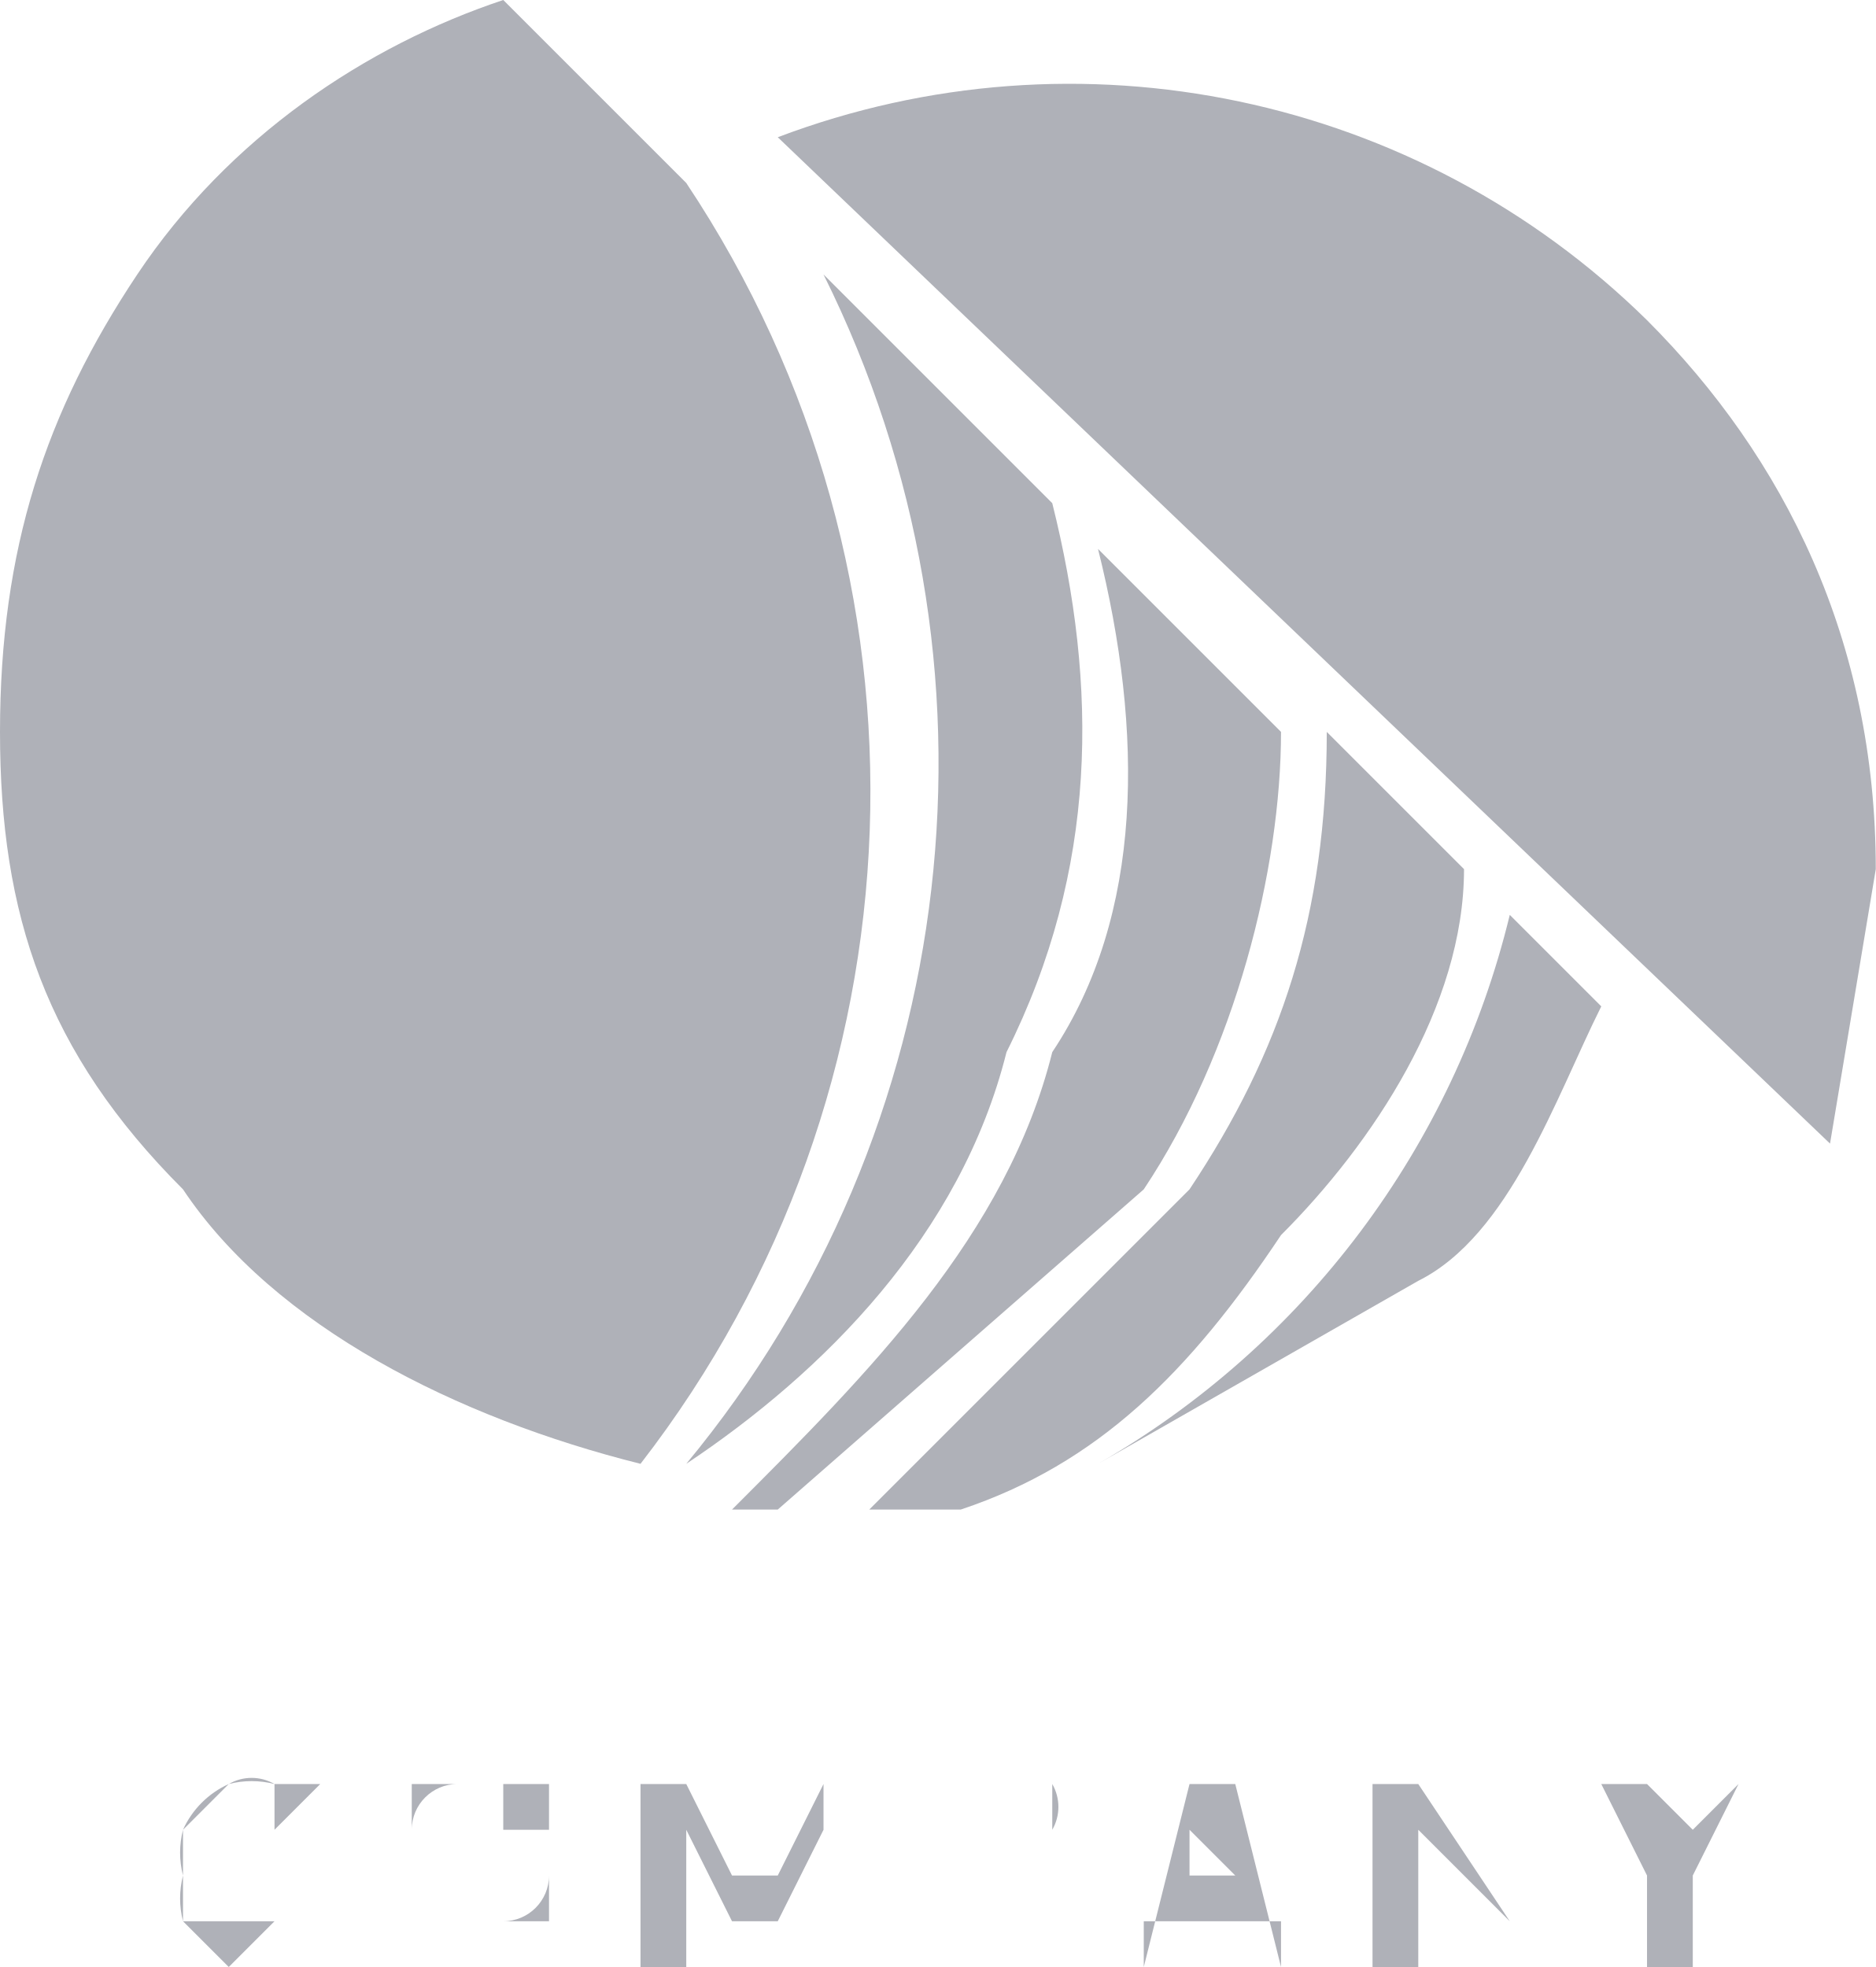
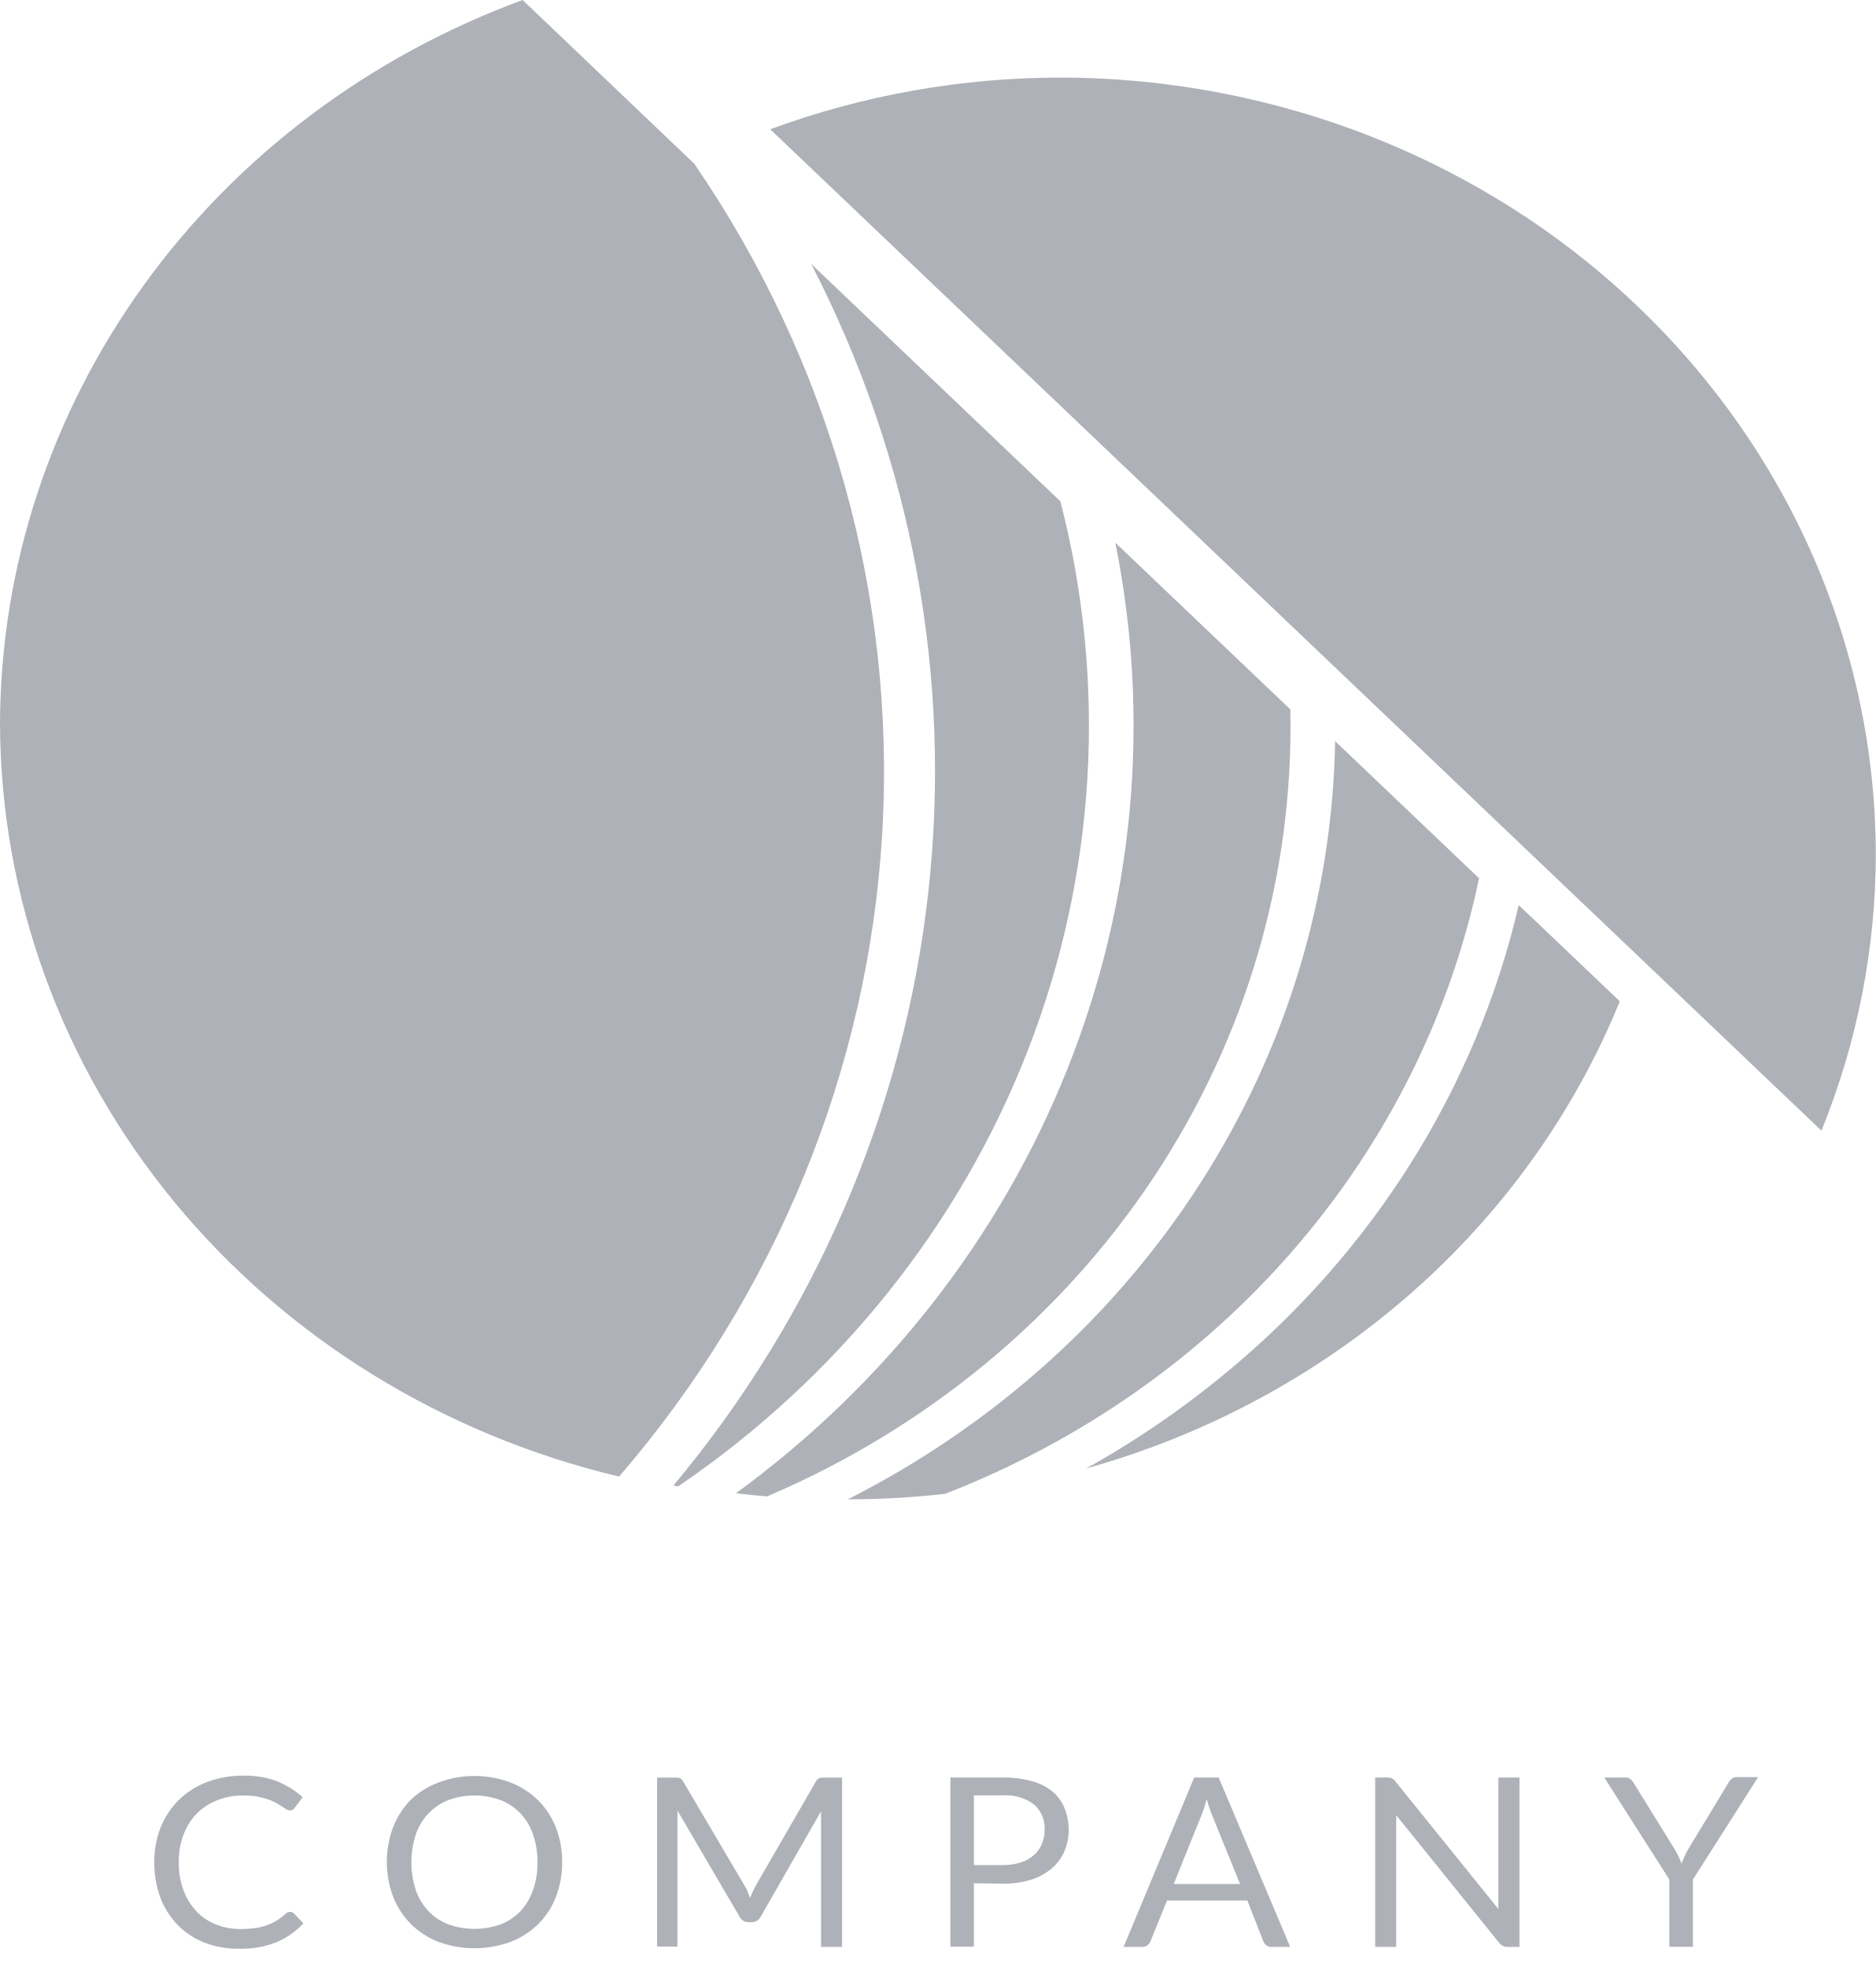
- <svg xmlns="http://www.w3.org/2000/svg" width="41" height="43" fill="none">
-   <path d="M6 42h1-1l-1 1-1-1a2 2 0 010-1 2 2 0 010-1 2 2 0 011-1 2 2 0 011 0h1l-1 1v-1a1 1 0 00-1 0l-1 1v2h2zM12 41v1h-1-2v-2-1h3v2zm0 0v-1h-1v-1h-1a1 1 0 00-1 1v2h2a1 1 0 001-1zM16 41h1l1-2v4-3l-1 2h-1l-1-2v3h-1v-4h1l1 2zM21 41v2-4h2v2h-2zm0 0h2v-1a1 1 0 000-1h-2v2zM28 43v-1h-3v1l1-4h1l1 4zm-2-2h1l-1-1v-1 2zM30 39h1l2 3v-3 3l-2-2v3h-1v-4zM37 41v2h-1v-2l-1-2h1l1 1a2 2 0 010 1v-1l1-1-1 2zM16 33h1l8-7c2-3 3-7 3-10l-4-4c1 4 1 8-1 11-1 4-4 7-7 10z" fill="#AFB1B8" />
-   <path d="M15 32c3-2 6-5 7-9 2-4 2-8 1-12l-5-5a24 24 0 01-3 26zM33 20a19 19 0 01-9 12l7-4c2-1 3-4 4-6l-2-2z" fill="#AFB1B8" />
-   <path d="M32 19l-3-3c0 4-1 7-3 10l-7 7h2c3-1 5-3 7-6 2-2 4-5 4-8zM15 4l-4-4C8 1 5 3 3 6s-3 6-3 10 1 7 4 10c2 3 6 5 10 6a24 24 0 001-28zM41 19c0-5-2-9-5-12a18 18 0 00-19-4l23 22 1-6z" fill="#AFB1B8" />
+ <svg xmlns="http://www.w3.org/2000/svg" width="41" height="43" viewBox="0 0 41 43" fill="none">
+   <path d="M6.346 41.795C6.361 41.795 6.375 41.798 6.389 41.804C6.403 41.81 6.415 41.818 6.425 41.829L6.631 42.045C6.471 42.219 6.274 42.359 6.052 42.454C5.793 42.558 5.513 42.608 5.232 42.601C4.968 42.606 4.705 42.559 4.46 42.464C4.24 42.376 4.041 42.244 3.879 42.076C3.713 41.903 3.586 41.7 3.503 41.478C3.414 41.232 3.369 40.972 3.372 40.711C3.369 40.449 3.417 40.188 3.514 39.942C3.604 39.719 3.739 39.516 3.912 39.344C4.088 39.175 4.298 39.042 4.53 38.954C4.783 38.86 5.053 38.814 5.325 38.817C5.577 38.811 5.828 38.853 6.063 38.942C6.266 39.026 6.453 39.143 6.616 39.287L6.443 39.518C6.431 39.534 6.417 39.548 6.4 39.559C6.379 39.573 6.355 39.579 6.33 39.577C6.304 39.575 6.278 39.566 6.256 39.552L6.163 39.491L6.034 39.412C5.979 39.383 5.921 39.358 5.862 39.336C5.786 39.31 5.708 39.29 5.628 39.275C5.527 39.257 5.425 39.249 5.322 39.251C5.126 39.248 4.932 39.283 4.751 39.353C4.582 39.419 4.429 39.517 4.303 39.643C4.175 39.776 4.076 39.933 4.013 40.103C3.94 40.298 3.905 40.504 3.907 40.711C3.904 40.921 3.94 41.13 4.013 41.329C4.075 41.498 4.173 41.654 4.298 41.787C4.416 41.912 4.562 42.009 4.725 42.072C4.893 42.138 5.073 42.171 5.255 42.17C5.36 42.171 5.465 42.165 5.569 42.15C5.738 42.13 5.901 42.074 6.045 41.986C6.117 41.941 6.185 41.89 6.248 41.834C6.274 41.81 6.309 41.796 6.346 41.795Z" fill="#AFB1B8" />
+   <path d="M12.287 40.711C12.29 40.971 12.243 41.229 12.148 41.473C12.064 41.694 11.932 41.896 11.761 42.065C11.589 42.234 11.382 42.366 11.153 42.453C10.649 42.636 10.092 42.636 9.589 42.453C9.361 42.365 9.155 42.232 8.985 42.064C8.813 41.892 8.68 41.688 8.594 41.466C8.408 40.972 8.408 40.432 8.594 39.939C8.681 39.716 8.814 39.512 8.985 39.338C9.157 39.175 9.363 39.048 9.589 38.964C10.092 38.777 10.65 38.777 11.153 38.964C11.381 39.052 11.588 39.185 11.76 39.353C11.929 39.523 12.061 39.724 12.148 39.944C12.243 40.189 12.291 40.449 12.287 40.711ZM11.747 40.711C11.751 40.503 11.718 40.296 11.649 40.098C11.592 39.929 11.498 39.773 11.374 39.64C11.253 39.514 11.105 39.415 10.939 39.351C10.573 39.217 10.168 39.217 9.802 39.351C9.637 39.415 9.488 39.514 9.368 39.64C9.242 39.772 9.147 39.928 9.09 40.098C8.959 40.497 8.959 40.925 9.09 41.324C9.148 41.493 9.243 41.649 9.368 41.782C9.489 41.907 9.637 42.005 9.802 42.069C10.169 42.199 10.573 42.199 10.939 42.069C11.105 42.005 11.253 41.907 11.374 41.782C11.497 41.648 11.591 41.492 11.649 41.324C11.718 41.126 11.751 40.919 11.747 40.711Z" fill="#AFB1B8" />
+   <path d="M16.341 41.353L16.395 41.49C16.415 41.441 16.433 41.397 16.454 41.353C16.474 41.307 16.496 41.262 16.521 41.218L17.835 38.942C17.861 38.903 17.884 38.878 17.91 38.871C17.945 38.861 17.981 38.857 18.018 38.859H18.406V42.561H17.946V39.839C17.946 39.804 17.946 39.765 17.946 39.724C17.943 39.681 17.943 39.639 17.946 39.596L16.624 41.905C16.607 41.939 16.58 41.968 16.546 41.989C16.512 42.009 16.473 42.02 16.433 42.02H16.359C16.319 42.02 16.279 42.01 16.246 41.989C16.212 41.969 16.185 41.939 16.168 41.905L14.808 39.581C14.808 39.626 14.808 39.67 14.808 39.714C14.808 39.758 14.808 39.797 14.808 39.831V42.554H14.363V38.859H14.751C14.788 38.857 14.824 38.861 14.859 38.871C14.891 38.886 14.916 38.911 14.931 38.942L16.274 41.221C16.3 41.263 16.323 41.307 16.341 41.353Z" fill="#AFB1B8" />
+   <path d="M21.287 41.169V42.556H20.773V38.858H21.92C22.136 38.855 22.352 38.882 22.56 38.939C22.727 38.984 22.881 39.063 23.013 39.17C23.127 39.27 23.215 39.394 23.27 39.532C23.331 39.683 23.36 39.844 23.358 40.005C23.36 40.167 23.327 40.328 23.262 40.478C23.201 40.62 23.105 40.747 22.985 40.848C22.852 40.959 22.697 41.043 22.529 41.093C22.329 41.154 22.119 41.183 21.909 41.179L21.287 41.169ZM21.287 40.772H21.909C22.045 40.774 22.179 40.755 22.308 40.716C22.414 40.682 22.512 40.628 22.596 40.557C22.673 40.489 22.733 40.405 22.771 40.312C22.813 40.213 22.834 40.107 22.833 40C22.839 39.898 22.821 39.795 22.781 39.699C22.741 39.603 22.68 39.517 22.601 39.447C22.405 39.3 22.158 39.23 21.909 39.248H21.287V40.772Z" fill="#AFB1B8" />
+   <path d="M28.201 42.561H27.794C27.754 42.563 27.713 42.55 27.681 42.527C27.652 42.504 27.629 42.474 27.614 42.441L27.265 41.547H25.508L25.145 42.441C25.132 42.474 25.11 42.502 25.081 42.524C25.048 42.55 25.007 42.562 24.965 42.561H24.559L26.102 38.858H26.637L28.201 42.561ZM25.654 41.186H27.105L26.493 39.679C26.446 39.566 26.407 39.45 26.377 39.331L26.318 39.525C26.3 39.584 26.279 39.638 26.261 39.682L25.654 41.186Z" fill="#AFB1B8" />
+   <path d="M30.423 38.875C30.454 38.892 30.48 38.914 30.5 38.942L32.751 41.733C32.751 41.689 32.751 41.645 32.751 41.603C32.751 41.561 32.751 41.52 32.751 41.48V38.858H33.212V42.561H32.954C32.918 42.562 32.882 42.555 32.849 42.539C32.817 42.522 32.789 42.498 32.767 42.471L30.518 39.682C30.521 39.724 30.521 39.767 30.518 39.809C30.518 39.851 30.518 39.888 30.518 39.922V42.561H30.058V38.858H30.331C30.363 38.857 30.394 38.863 30.423 38.875Z" fill="#AFB1B8" />
+   <path d="M37.003 41.088V42.559H36.488V41.088L35.066 38.858H35.526C35.566 38.856 35.605 38.867 35.637 38.89C35.665 38.914 35.688 38.942 35.706 38.974L36.596 40.412C36.632 40.473 36.663 40.53 36.689 40.584C36.715 40.638 36.735 40.689 36.753 40.74L36.82 40.581C36.845 40.523 36.874 40.466 36.908 40.412L37.785 38.964C37.803 38.935 37.826 38.908 37.852 38.885C37.882 38.86 37.922 38.847 37.962 38.849H38.428L37.003 41.088Z" fill="#AFB1B8" />
+   <path d="M16.086 32.644C16.31 32.671 16.536 32.693 16.765 32.713C20.236 31.234 23.172 28.813 25.206 25.753C27.24 22.692 28.283 19.129 28.203 15.507L24.378 11.863C25.156 15.719 24.793 19.705 23.328 23.375C21.863 27.045 19.356 30.255 16.086 32.644Z" fill="#AFB1B8" />
+   <path d="M14.72 32.475L14.823 32.494C18.317 30.113 20.981 26.788 22.471 22.949C23.96 19.11 24.206 14.933 23.177 10.959L17.73 5.769C19.933 10.035 20.82 14.81 20.287 19.537C19.755 24.265 17.824 28.751 14.72 32.475Z" fill="#AFB1B8" />
+   <path d="M33.196 19.786C32.27 23.765 30.023 27.354 26.786 30.02C25.841 30.802 24.821 31.5 23.741 32.102C26.376 31.365 28.798 30.06 30.821 28.289C32.843 26.518 34.412 24.328 35.405 21.889L33.196 19.786Z" fill="#AFB1B8" />
+   <path d="M32.329 19.2L29.183 16.203C29.123 19.62 28.104 22.959 26.231 25.874C24.358 28.788 21.699 31.172 18.532 32.776H18.548C19.253 32.776 19.959 32.736 20.659 32.656C23.619 31.505 26.234 29.674 28.27 27.326C30.306 24.978 31.701 22.186 32.329 19.2Z" fill="#AFB1B8" />
+   <path d="M15.176 3.58L11.423 0C8.068 1.235 5.183 3.406 3.145 6.23C1.107 9.053 0.01 12.397 0 15.823H0C0.013 19.61 1.35 23.284 3.801 26.264C6.252 29.245 9.676 31.361 13.532 32.279C16.974 28.284 18.989 23.347 19.285 18.186C19.58 13.025 18.141 7.909 15.176 3.58Z" fill="#AFB1B8" />
+   <path d="M41 18.649C40.987 14.157 39.108 9.852 35.773 6.676C32.439 3.499 27.921 1.709 23.206 1.696C21.027 1.694 18.867 2.077 16.835 2.826L39.812 24.717C40.599 22.782 41.002 20.724 41 18.649Z" fill="#AFB1B8" />
</svg>
